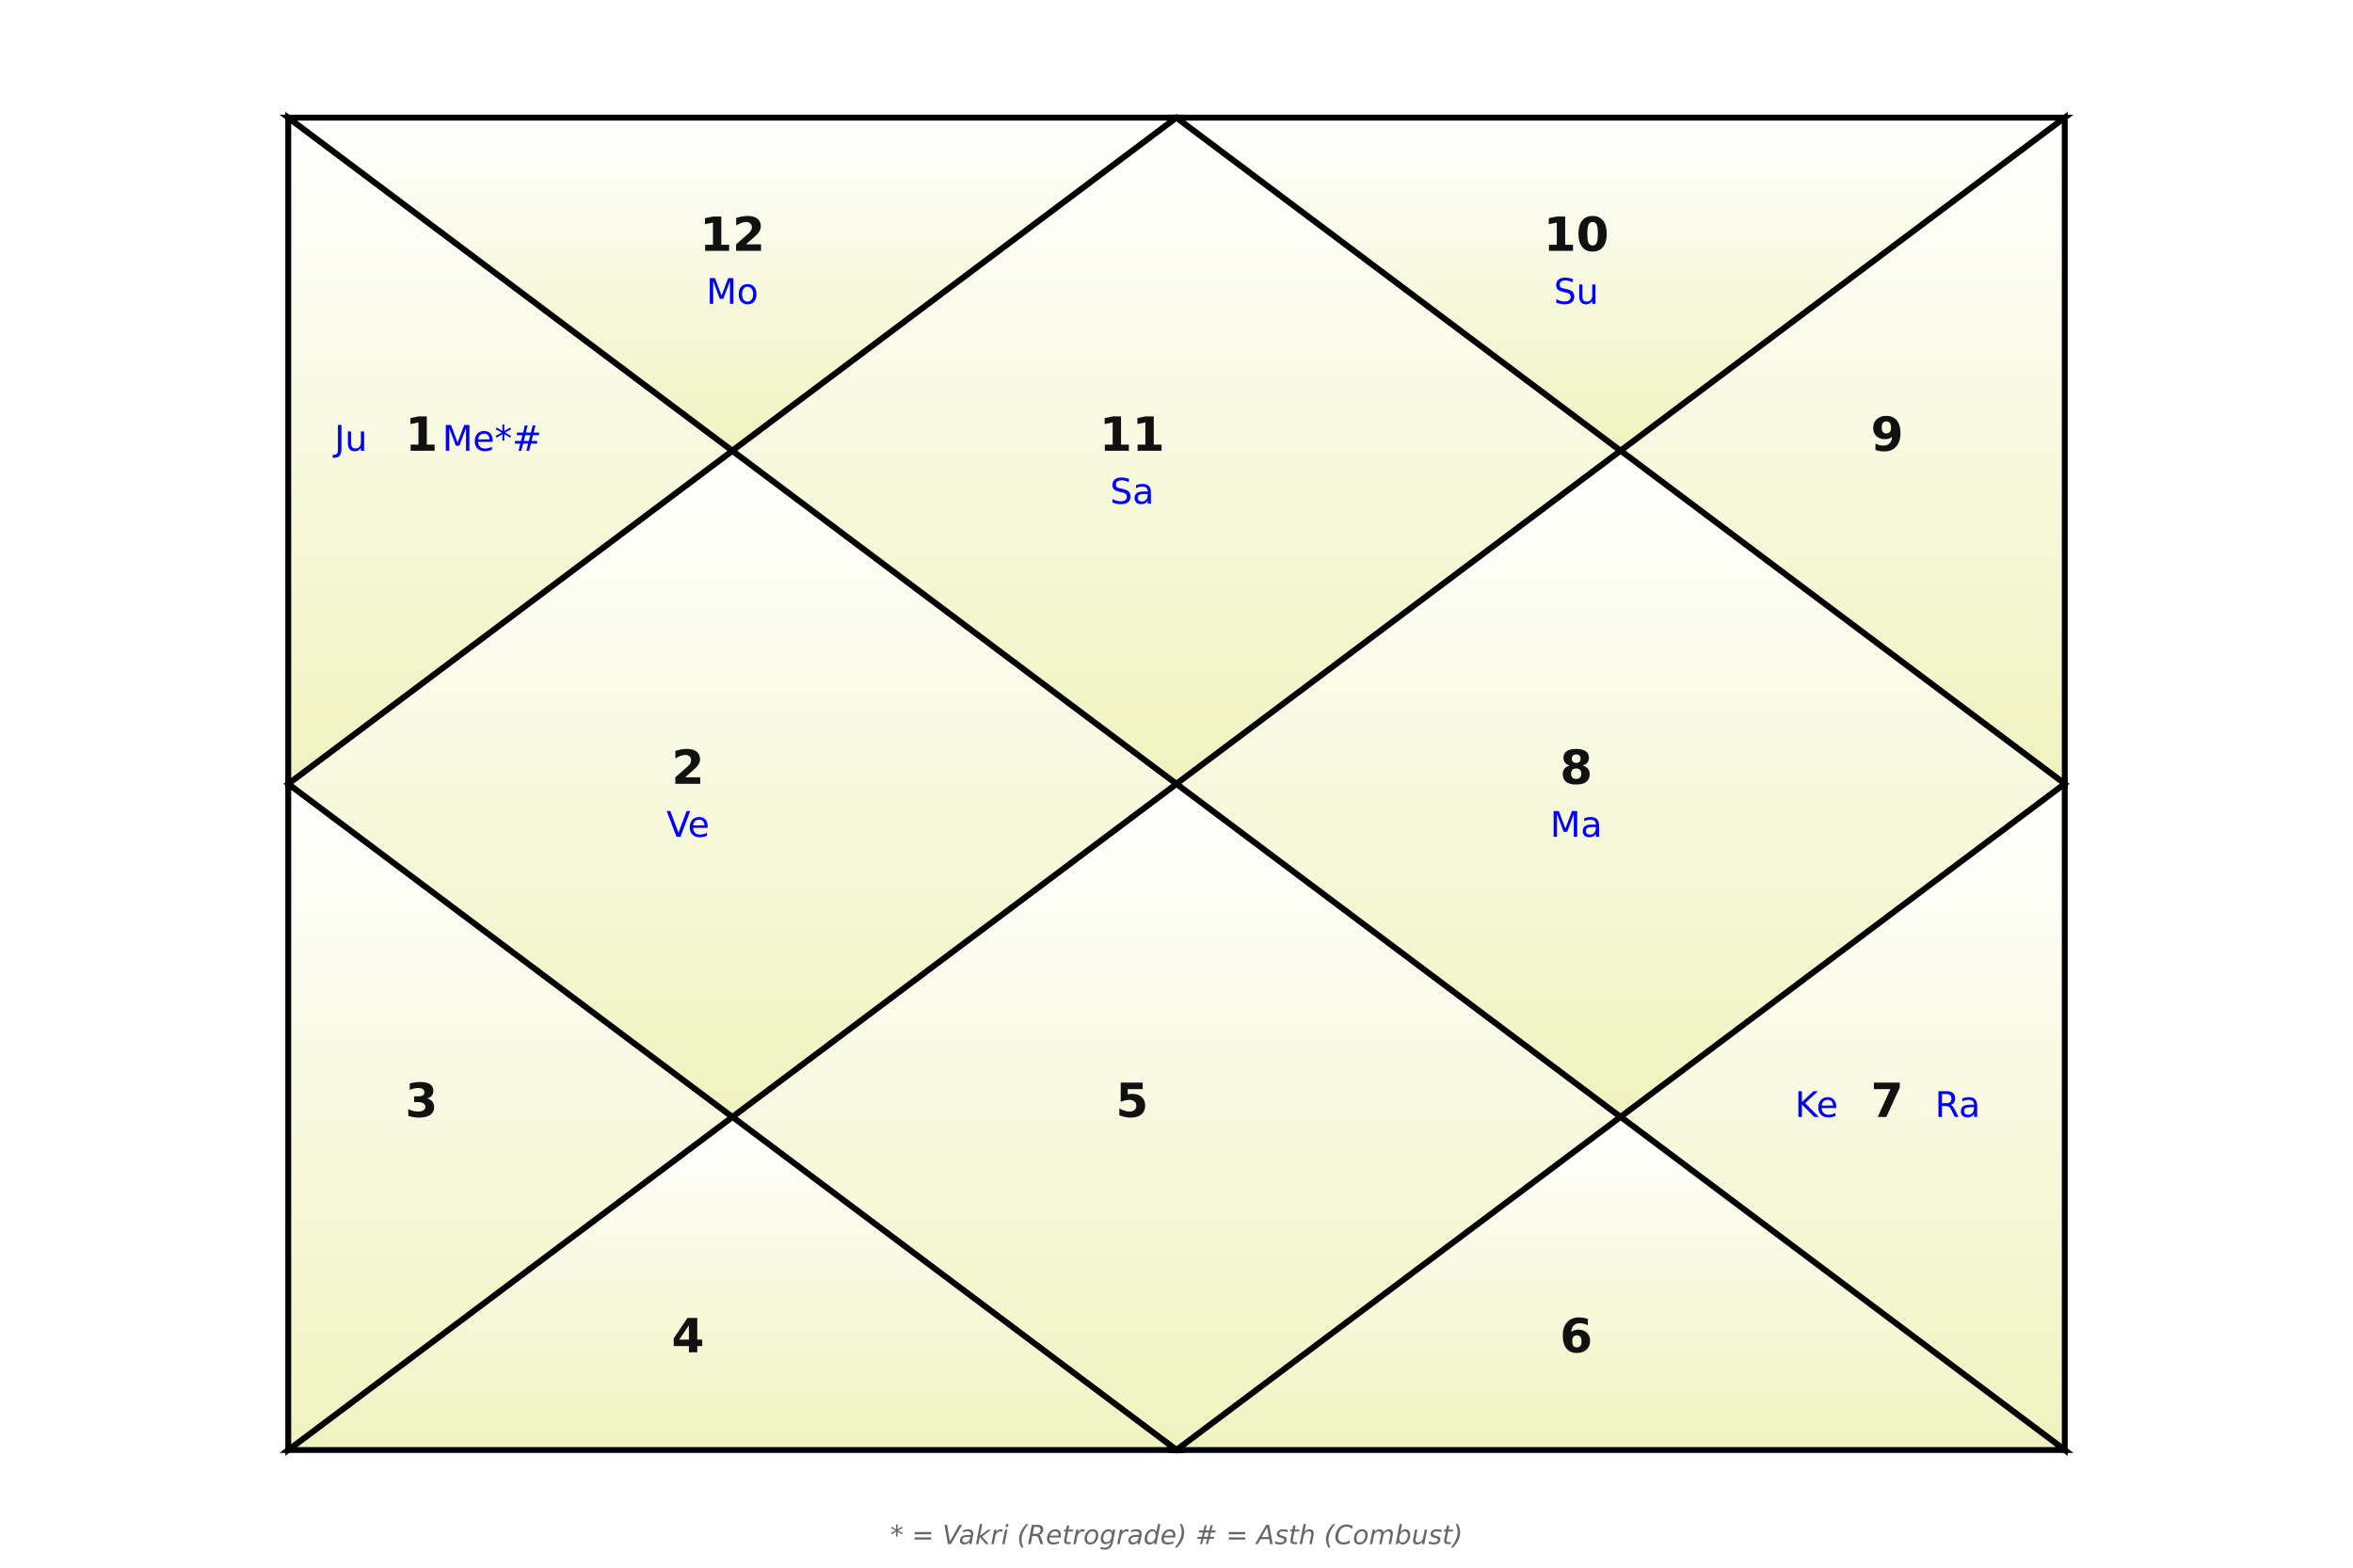
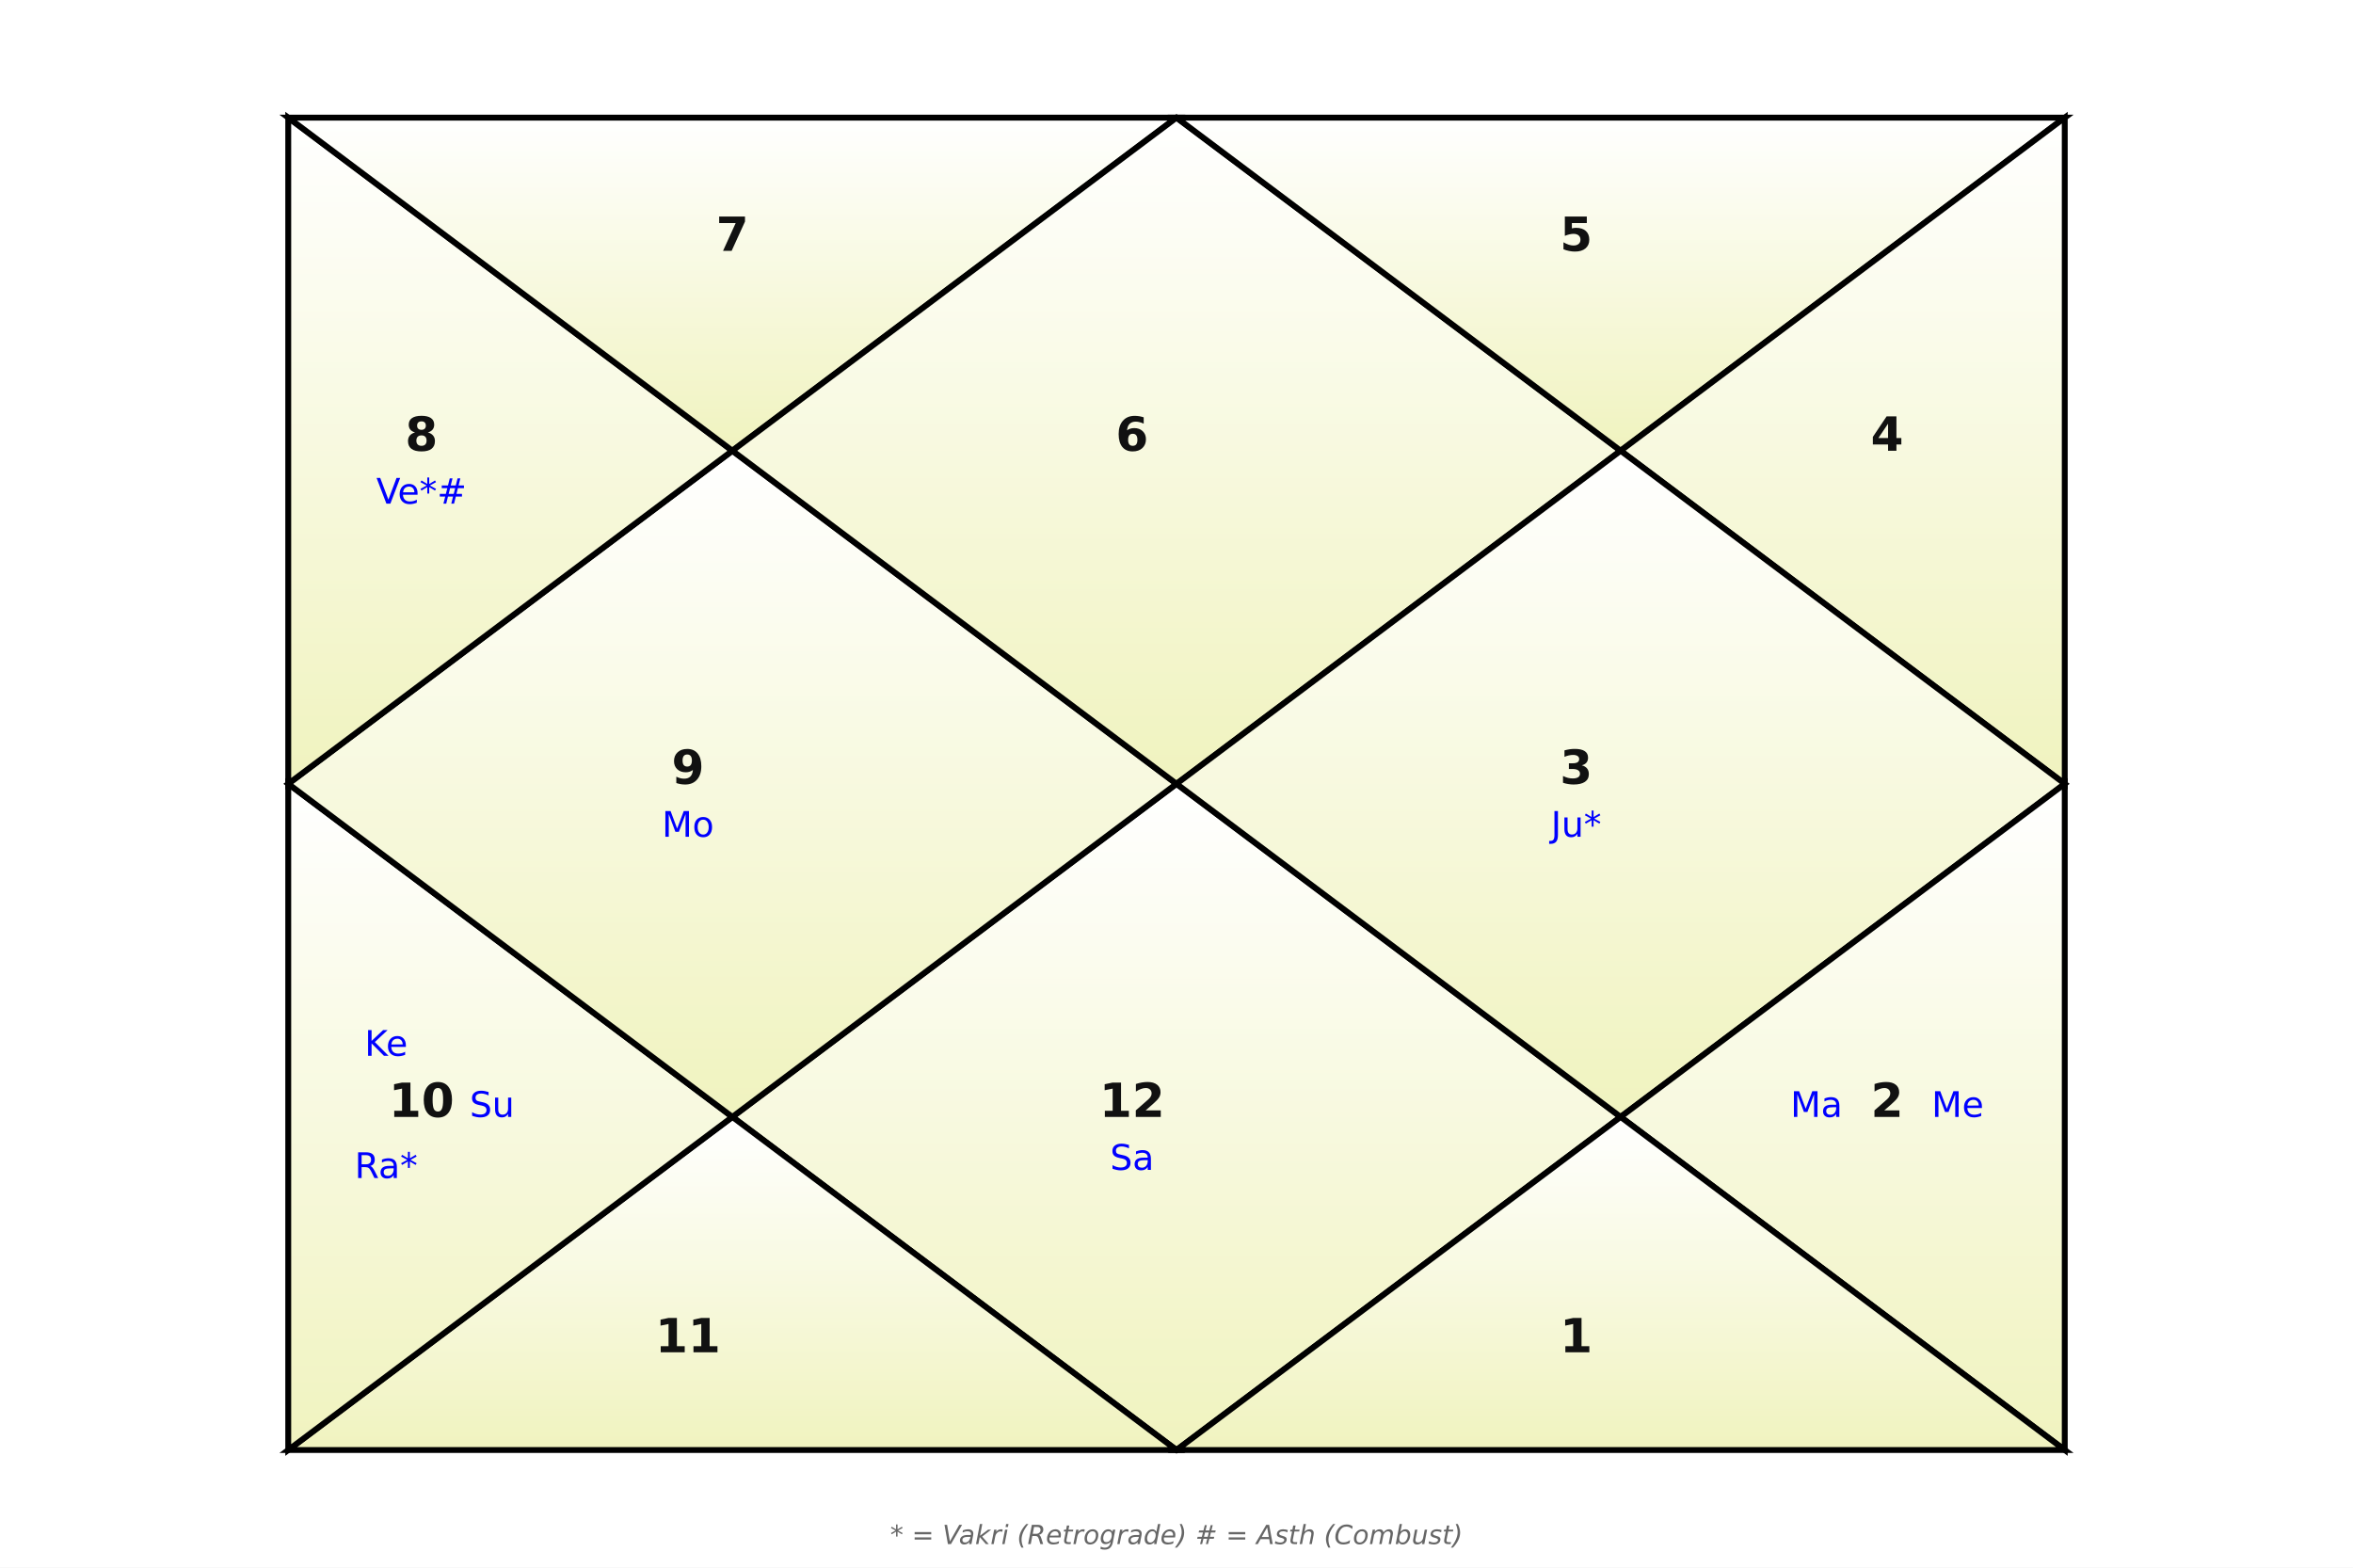
<svg xmlns="http://www.w3.org/2000/svg" baseProfile="full" height="100%" version="1.1" viewBox="0 0 800 533" width="100%">
  <defs>
    <linearGradient id="houseGrad" x1="0" x2="0" y1="0" y2="1">
      <stop offset="0" stop-color="white" />
      <stop offset="1" stop-color="#f0f3bf" />
    </linearGradient>
  </defs>
  <rect fill="white" height="533" width="800" x="0" y="0" />
  <polygon fill="url(#houseGrad)" points="249.0,379.75 400.0,493.0 551.0,379.75 400.0,266.5" stroke="#000" stroke-width="2" />
  <polygon fill="url(#houseGrad)" points="249.0,379.75 98.0,493.0 400.0,493.0" stroke="#000" stroke-width="2" />
  <polygon fill="url(#houseGrad)" points="98.0,266.5 98.0,493.0 249.0,379.75" stroke="#000" stroke-width="2" />
  <polygon fill="url(#houseGrad)" points="98.0,266.5 249.0,379.75 400.0,266.5 249.0,153.25" stroke="#000" stroke-width="2" />
  <polygon fill="url(#houseGrad)" points="98.0,40.0 98.0,266.5 249.0,153.25" stroke="#000" stroke-width="2" />
  <polygon fill="url(#houseGrad)" points="98.0,40.0 249.0,153.25 400.0,40.0" stroke="#000" stroke-width="2" />
  <polygon fill="url(#houseGrad)" points="249.0,153.25 400.0,266.5 551.0,153.25 400.0,40.0" stroke="#000" stroke-width="2" />
  <polygon fill="url(#houseGrad)" points="400.0,40.0 551.0,153.25 702.0,40.0" stroke="#000" stroke-width="2" />
  <polygon fill="url(#houseGrad)" points="551.0,153.25 702.0,266.5 702.0,40.0" stroke="#000" stroke-width="2" />
  <polygon fill="url(#houseGrad)" points="551.0,153.25 400.0,266.5 551.0,379.75 702.0,266.5" stroke="#000" stroke-width="2" />
  <polygon fill="url(#houseGrad)" points="551.0,379.75 702.0,493.0 702.0,266.5" stroke="#000" stroke-width="2" />
  <polygon fill="url(#houseGrad)" points="551.0,379.75 400.0,493.0 702.0,493.0" stroke="#000" stroke-width="2" />
-   <text fill="#111111" font-family="DejaVu Sans, Arial, sans-serif" font-size="16" font-weight="bold" text-anchor="middle" x="384.9" y="153.25">11</text>
-   <text fill="#0000ff" font-family="DejaVu Sans, Arial, sans-serif" font-size="12" text-anchor="middle" x="384.9" y="171.25">Sa</text>
-   <text fill="#111111" font-family="DejaVu Sans, Arial, sans-serif" font-size="16" font-weight="bold" text-anchor="middle" x="249.0" y="85.3">12</text>
-   <text fill="#0000ff" font-family="DejaVu Sans, Arial, sans-serif" font-size="12" text-anchor="middle" x="249.0" y="103.3">Mo</text>
-   <text fill="#111111" font-family="DejaVu Sans, Arial, sans-serif" font-size="16" font-weight="bold" text-anchor="middle" x="143.3" y="153.25">1</text>
-   <text fill="#0000ff" font-family="DejaVu Sans, Arial, sans-serif" font-size="12" text-anchor="middle" x="167.3" y="153.25">Me*#</text>
-   <text fill="#0000ff" font-family="DejaVu Sans, Arial, sans-serif" font-size="12" text-anchor="middle" x="119.3" y="153.25">Ju</text>
-   <text fill="#111111" font-family="DejaVu Sans, Arial, sans-serif" font-size="16" font-weight="bold" text-anchor="middle" x="233.9" y="266.5">2</text>
-   <text fill="#0000ff" font-family="DejaVu Sans, Arial, sans-serif" font-size="12" text-anchor="middle" x="233.9" y="284.5">Ve</text>
-   <text fill="#111111" font-family="DejaVu Sans, Arial, sans-serif" font-size="16" font-weight="bold" text-anchor="middle" x="143.3" y="379.75">3</text>
-   <text fill="#111111" font-family="DejaVu Sans, Arial, sans-serif" font-size="16" font-weight="bold" text-anchor="middle" x="233.9" y="459.78">4</text>
-   <text fill="#111111" font-family="DejaVu Sans, Arial, sans-serif" font-size="16" font-weight="bold" text-anchor="middle" x="384.9" y="379.75">5</text>
-   <text fill="#111111" font-family="DejaVu Sans, Arial, sans-serif" font-size="16" font-weight="bold" text-anchor="middle" x="535.9" y="459.78">6</text>
-   <text fill="#111111" font-family="DejaVu Sans, Arial, sans-serif" font-size="16" font-weight="bold" text-anchor="middle" x="641.6" y="379.75">7</text>
-   <text fill="#0000ff" font-family="DejaVu Sans, Arial, sans-serif" font-size="12" text-anchor="middle" x="665.6" y="379.75">Ra</text>
-   <text fill="#0000ff" font-family="DejaVu Sans, Arial, sans-serif" font-size="12" text-anchor="middle" x="617.6" y="379.75">Ke</text>
-   <text fill="#111111" font-family="DejaVu Sans, Arial, sans-serif" font-size="16" font-weight="bold" text-anchor="middle" x="535.9" y="266.5">8</text>
-   <text fill="#0000ff" font-family="DejaVu Sans, Arial, sans-serif" font-size="12" text-anchor="middle" x="535.9" y="284.5">Ma</text>
-   <text fill="#111111" font-family="DejaVu Sans, Arial, sans-serif" font-size="16" font-weight="bold" text-anchor="middle" x="641.6" y="153.25">9</text>
-   <text fill="#111111" font-family="DejaVu Sans, Arial, sans-serif" font-size="16" font-weight="bold" text-anchor="middle" x="535.9" y="85.3">10</text>
-   <text fill="#0000ff" font-family="DejaVu Sans, Arial, sans-serif" font-size="12" text-anchor="middle" x="535.9" y="103.3">Su</text>
+   <text fill="#111111" font-family="DejaVu Sans, Arial, sans-serif" font-size="16" font-weight="bold" text-anchor="middle" x="384.9" y="153.25">6</text>
+   <text fill="#111111" font-family="DejaVu Sans, Arial, sans-serif" font-size="16" font-weight="bold" text-anchor="middle" x="249.0" y="85.3">7</text>
+   <text fill="#111111" font-family="DejaVu Sans, Arial, sans-serif" font-size="16" font-weight="bold" text-anchor="middle" x="143.3" y="153.25">8</text>
+   <text fill="#0000ff" font-family="DejaVu Sans, Arial, sans-serif" font-size="12" text-anchor="middle" x="143.3" y="171.25">Ve*#</text>
+   <text fill="#111111" font-family="DejaVu Sans, Arial, sans-serif" font-size="16" font-weight="bold" text-anchor="middle" x="233.9" y="266.5">9</text>
+   <text fill="#0000ff" font-family="DejaVu Sans, Arial, sans-serif" font-size="12" text-anchor="middle" x="233.9" y="284.5">Mo</text>
+   <text fill="#111111" font-family="DejaVu Sans, Arial, sans-serif" font-size="16" font-weight="bold" text-anchor="middle" x="143.3" y="379.75">10</text>
+   <text fill="#0000ff" font-family="DejaVu Sans, Arial, sans-serif" font-size="12" text-anchor="middle" x="167.3" y="379.75">Su</text>
+   <text fill="#0000ff" font-family="DejaVu Sans, Arial, sans-serif" font-size="12" text-anchor="middle" x="131.3" y="400.535">Ra*</text>
+   <text fill="#0000ff" font-family="DejaVu Sans, Arial, sans-serif" font-size="12" text-anchor="middle" x="131.3" y="358.965">Ke</text>
+   <text fill="#111111" font-family="DejaVu Sans, Arial, sans-serif" font-size="16" font-weight="bold" text-anchor="middle" x="233.9" y="459.78">11</text>
+   <text fill="#111111" font-family="DejaVu Sans, Arial, sans-serif" font-size="16" font-weight="bold" text-anchor="middle" x="384.9" y="379.75">12</text>
+   <text fill="#0000ff" font-family="DejaVu Sans, Arial, sans-serif" font-size="12" text-anchor="middle" x="384.9" y="397.75">Sa</text>
+   <text fill="#111111" font-family="DejaVu Sans, Arial, sans-serif" font-size="16" font-weight="bold" text-anchor="middle" x="535.9" y="459.78">1</text>
+   <text fill="#111111" font-family="DejaVu Sans, Arial, sans-serif" font-size="16" font-weight="bold" text-anchor="middle" x="641.6" y="379.75">2</text>
+   <text fill="#0000ff" font-family="DejaVu Sans, Arial, sans-serif" font-size="12" text-anchor="middle" x="665.6" y="379.75">Me</text>
+   <text fill="#0000ff" font-family="DejaVu Sans, Arial, sans-serif" font-size="12" text-anchor="middle" x="617.6" y="379.75">Ma</text>
+   <text fill="#111111" font-family="DejaVu Sans, Arial, sans-serif" font-size="16" font-weight="bold" text-anchor="middle" x="535.9" y="266.5">3</text>
+   <text fill="#0000ff" font-family="DejaVu Sans, Arial, sans-serif" font-size="12" text-anchor="middle" x="535.9" y="284.5">Ju*</text>
+   <text fill="#111111" font-family="DejaVu Sans, Arial, sans-serif" font-size="16" font-weight="bold" text-anchor="middle" x="641.6" y="153.25">4</text>
+   <text fill="#111111" font-family="DejaVu Sans, Arial, sans-serif" font-size="16" font-weight="bold" text-anchor="middle" x="535.9" y="85.3">5</text>
  <text fill="#666" font-family="DejaVu Sans" font-size="9" font-style="italic" text-anchor="middle" x="400.0" y="525">* = Vakri (Retrograde)  # = Asth (Combust)</text>
</svg>
